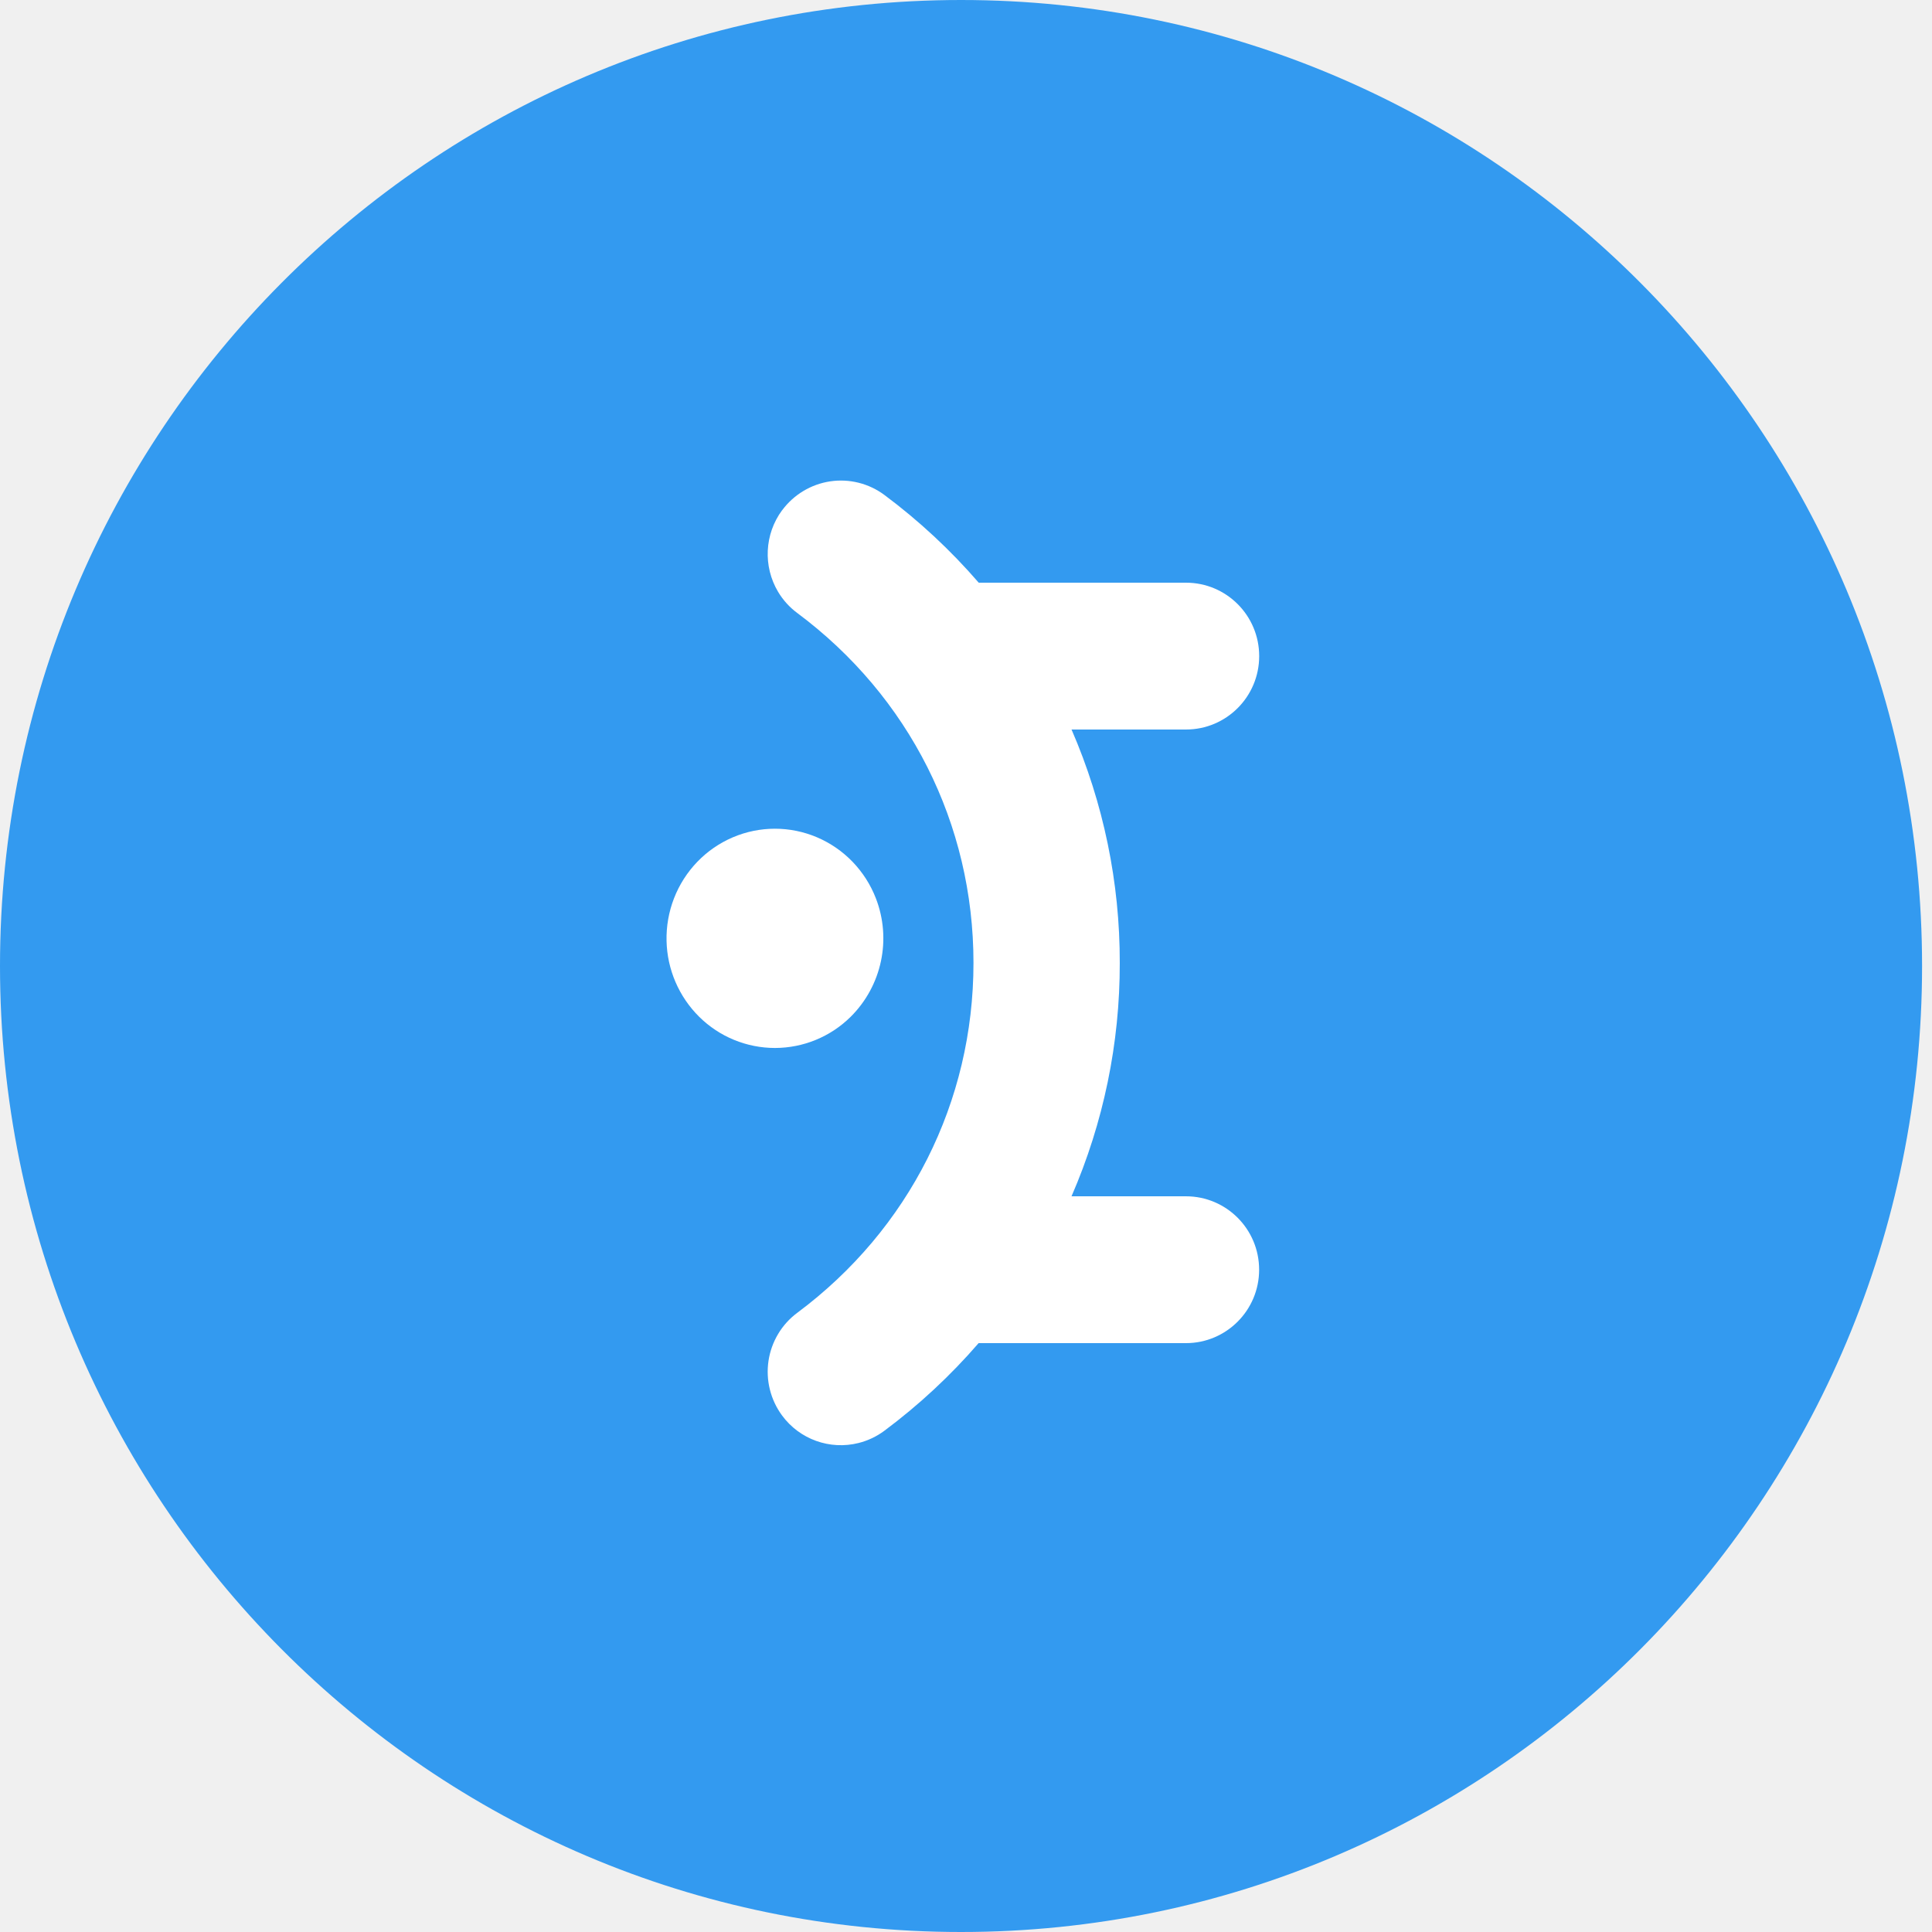
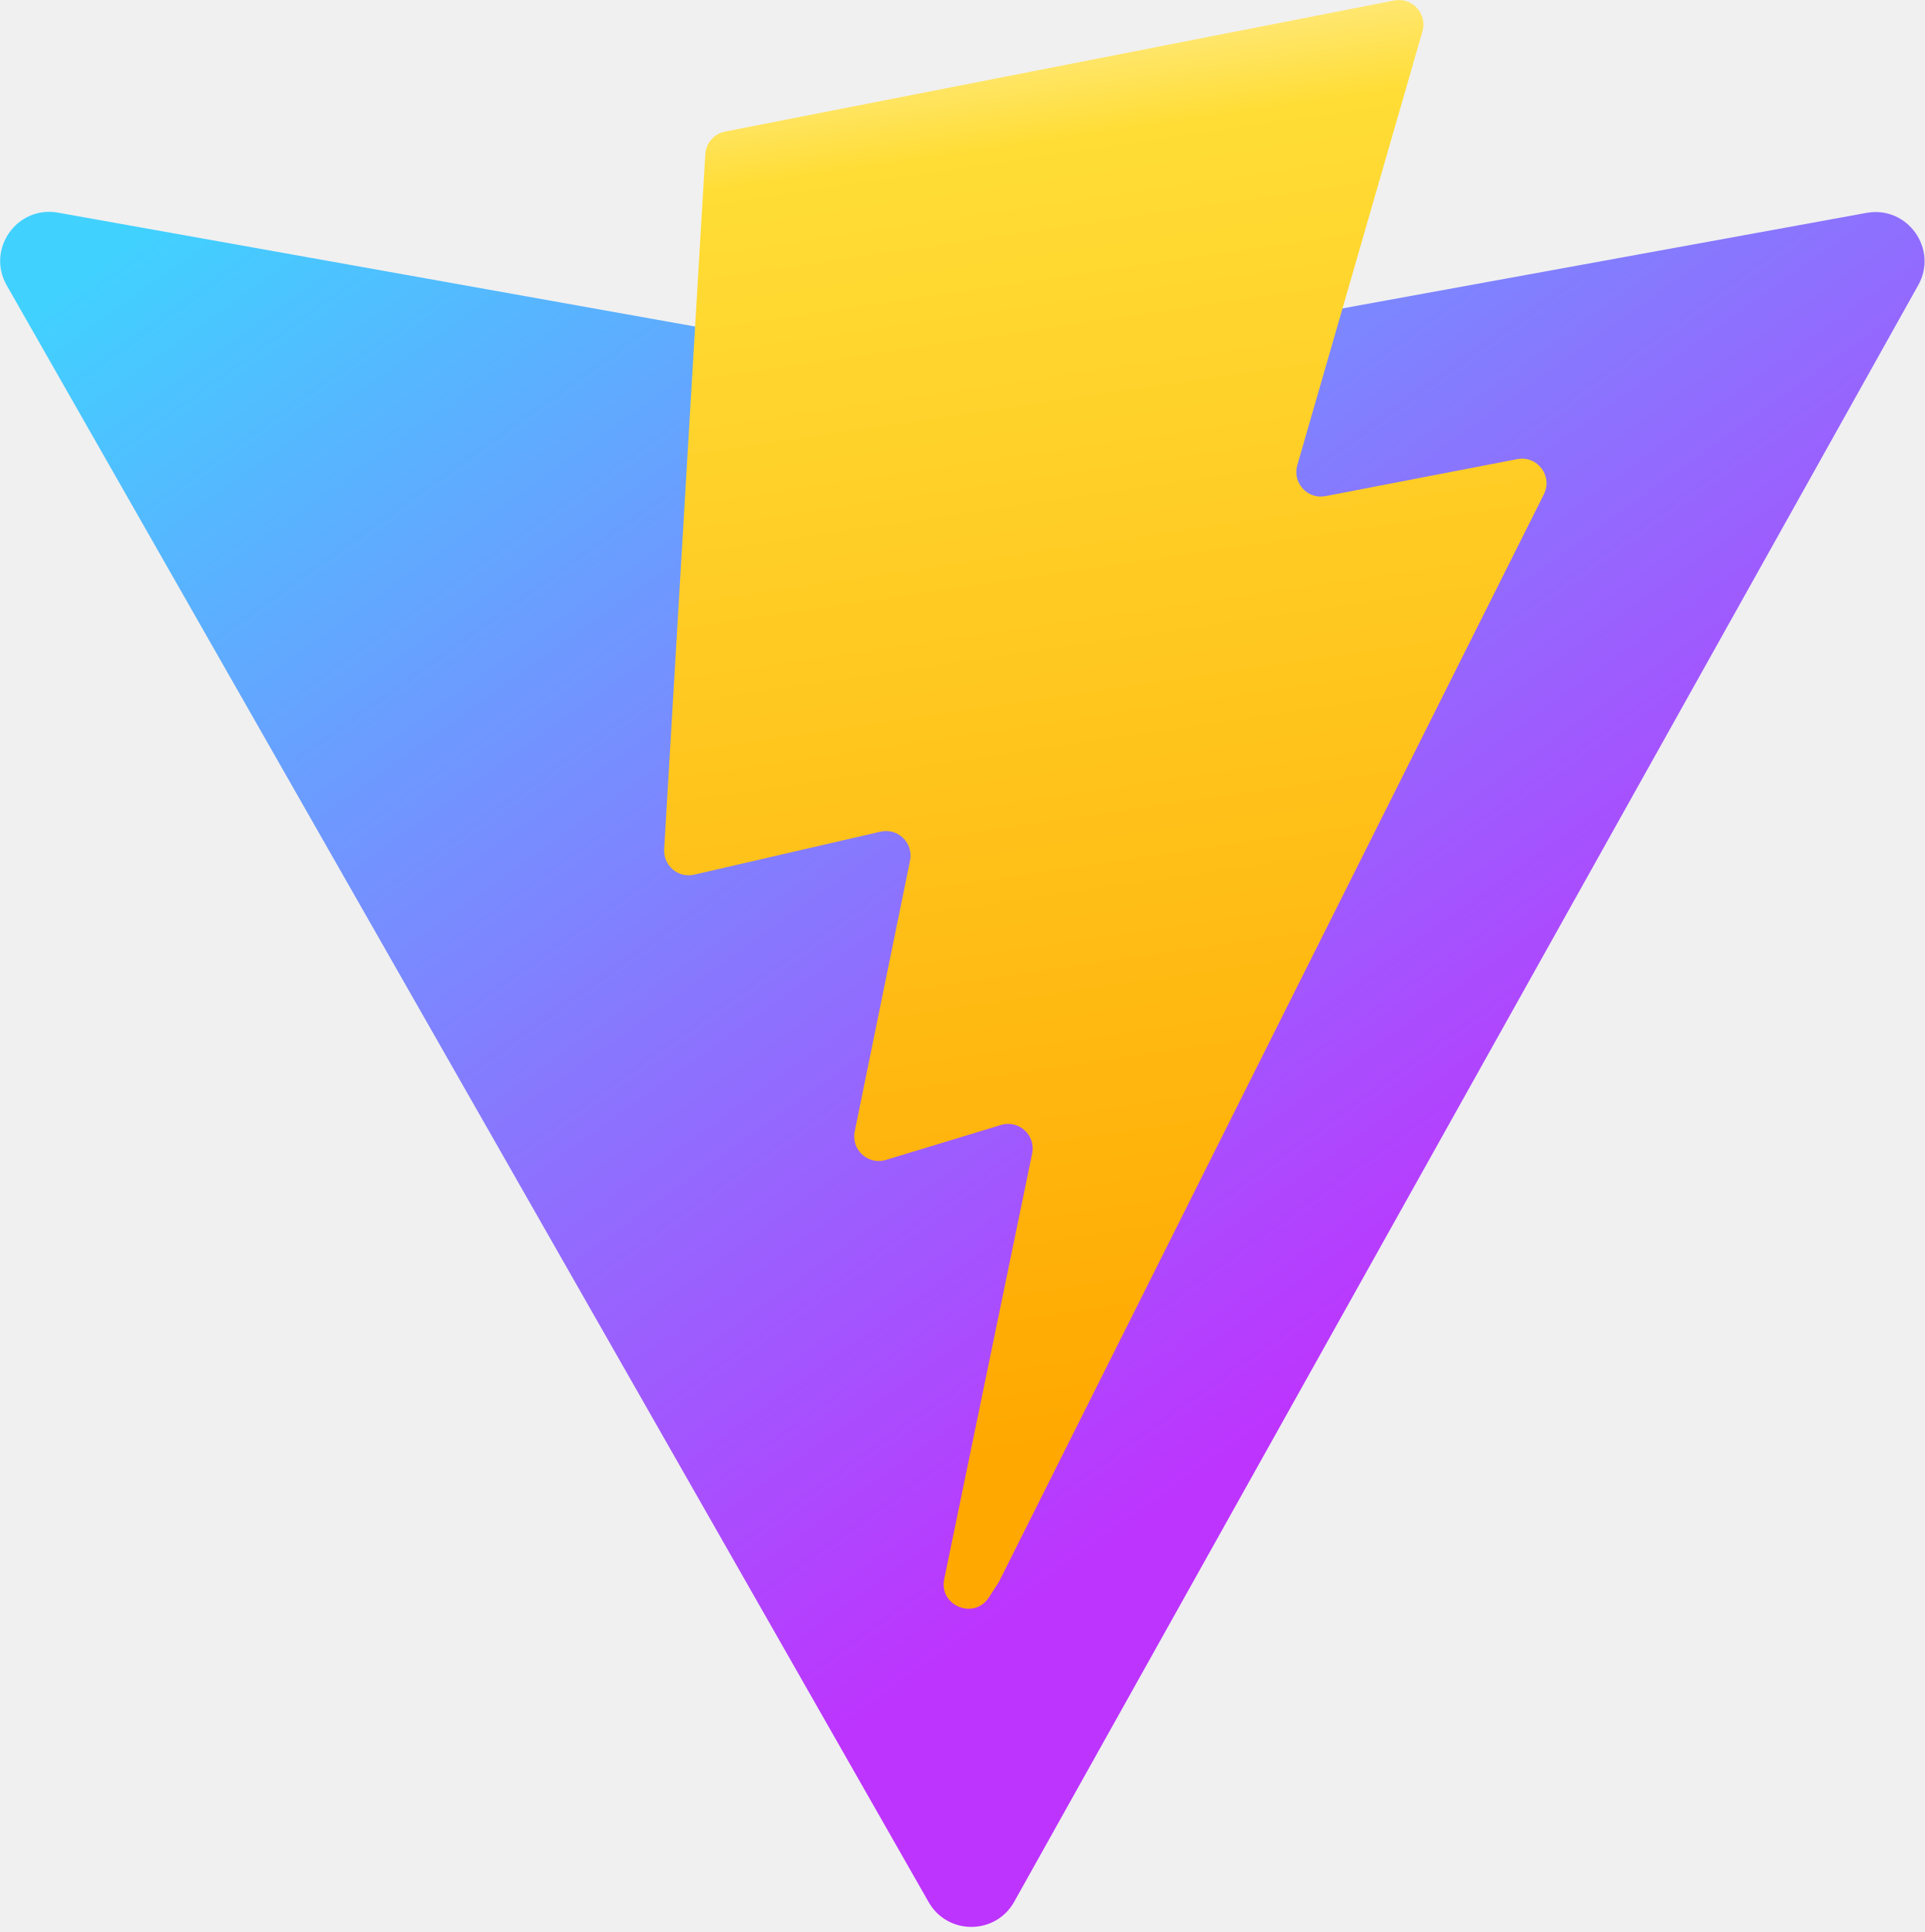
- <svg xmlns="http://www.w3.org/2000/svg" fill="none" viewBox="0 0 163 163">
-   <path fill="#339AF0" d="M162.162 81.5c0-45.011-36.301-81.5-81.08-81.5C36.301 0 0 36.489 0 81.5 0 126.51 36.301 163 81.081 163s81.081-36.49 81.081-81.5z" />
-   <path fill="#fff" d="M65.983 43.049a6.234 6.234 0 00-.336 6.884 6.14 6.14 0 001.618 1.786c9.444 7.036 14.866 17.794 14.866 29.52 0 11.726-5.422 22.484-14.866 29.52a6.145 6.145 0 00-1.616 1.786 6.21 6.21 0 00-.694 4.693 6.21 6.21 0 001.028 2.186 6.151 6.151 0 006.457 2.319 6.154 6.154 0 002.177-1.035 50.083 50.083 0 007.947-7.39h17.493c3.406 0 6.174-2.772 6.174-6.194s-2.762-6.194-6.174-6.194h-9.655a49.165 49.165 0 004.071-19.69 49.167 49.167 0 00-4.07-19.692h9.66c3.406 0 6.173-2.771 6.173-6.194 0-3.422-2.762-6.193-6.173-6.193H82.574a50.112 50.112 0 00-7.952-7.397 6.15 6.15 0 00-4.578-1.153 6.189 6.189 0 00-4.055 2.438h-.006z" />
-   <path fill="#fff" fill-rule="evenodd" d="M56.236 79.391a9.342 9.342 0 01.632-3.608 9.262 9.262 0 011.967-3.077 9.143 9.143 0 012.994-2.063 9.06 9.06 0 017.103 0 9.145 9.145 0 012.995 2.063 9.262 9.262 0 011.967 3.077 9.339 9.339 0 01-2.125 10.003 9.094 9.094 0 01-6.388 2.63 9.094 9.094 0 01-6.39-2.63 9.3 9.3 0 01-2.755-6.395z" clip-rule="evenodd" />
+ <svg xmlns="http://www.w3.org/2000/svg" aria-hidden="true" role="img" class="iconify iconify--logos" width="31.88" height="32" preserveAspectRatio="xMidYMid meet" viewBox="0 0 256 257">
+   <defs>
+     <linearGradient id="IconifyId1813088fe1fbc01fb466" x1="-.828%" x2="57.636%" y1="7.652%" y2="78.411%">
+       <stop offset="0%" stop-color="#41D1FF" />
+       <stop offset="100%" stop-color="#BD34FE" />
+     </linearGradient>
+     <linearGradient id="IconifyId1813088fe1fbc01fb467" x1="43.376%" x2="50.316%" y1="2.242%" y2="89.03%">
+       <stop offset="0%" stop-color="#FFEA83" />
+       <stop offset="8.333%" stop-color="#FFDD35" />
+       <stop offset="100%" stop-color="#FFA800" />
+     </linearGradient>
+   </defs>
+   <path fill="url(#IconifyId1813088fe1fbc01fb466)" d="M255.153 37.938L134.897 252.976c-2.483 4.44-8.862 4.466-11.382.048L.875 37.958c-2.746-4.814 1.371-10.646 6.827-9.67l120.385 21.517a6.537 6.537 0 0 0 2.322-.004l117.867-21.483c5.438-.991 9.574 4.796 6.877 9.62Z" />
+   <path fill="url(#IconifyId1813088fe1fbc01fb467)" d="M185.432.063L96.44 17.501a3.268 3.268 0 0 0-2.634 3.014l-5.474 92.456a3.268 3.268 0 0 0 3.997 3.378l24.777-5.718c2.318-.535 4.413 1.507 3.936 3.838l-7.361 36.047c-.495 2.426 1.782 4.5 4.151 3.78l15.304-4.649c2.372-.72 4.652 1.36 4.15 3.788l-11.698 56.621c-.732 3.542 3.979 5.473 5.943 2.437l1.313-2.028l72.516-144.72c1.215-2.423-.88-5.186-3.54-4.672l-25.505 4.922c-2.396.462-4.435-1.77-3.759-4.114l16.646-57.705c.677-2.35-1.37-4.583-3.769-4.113Z" />
</svg>
